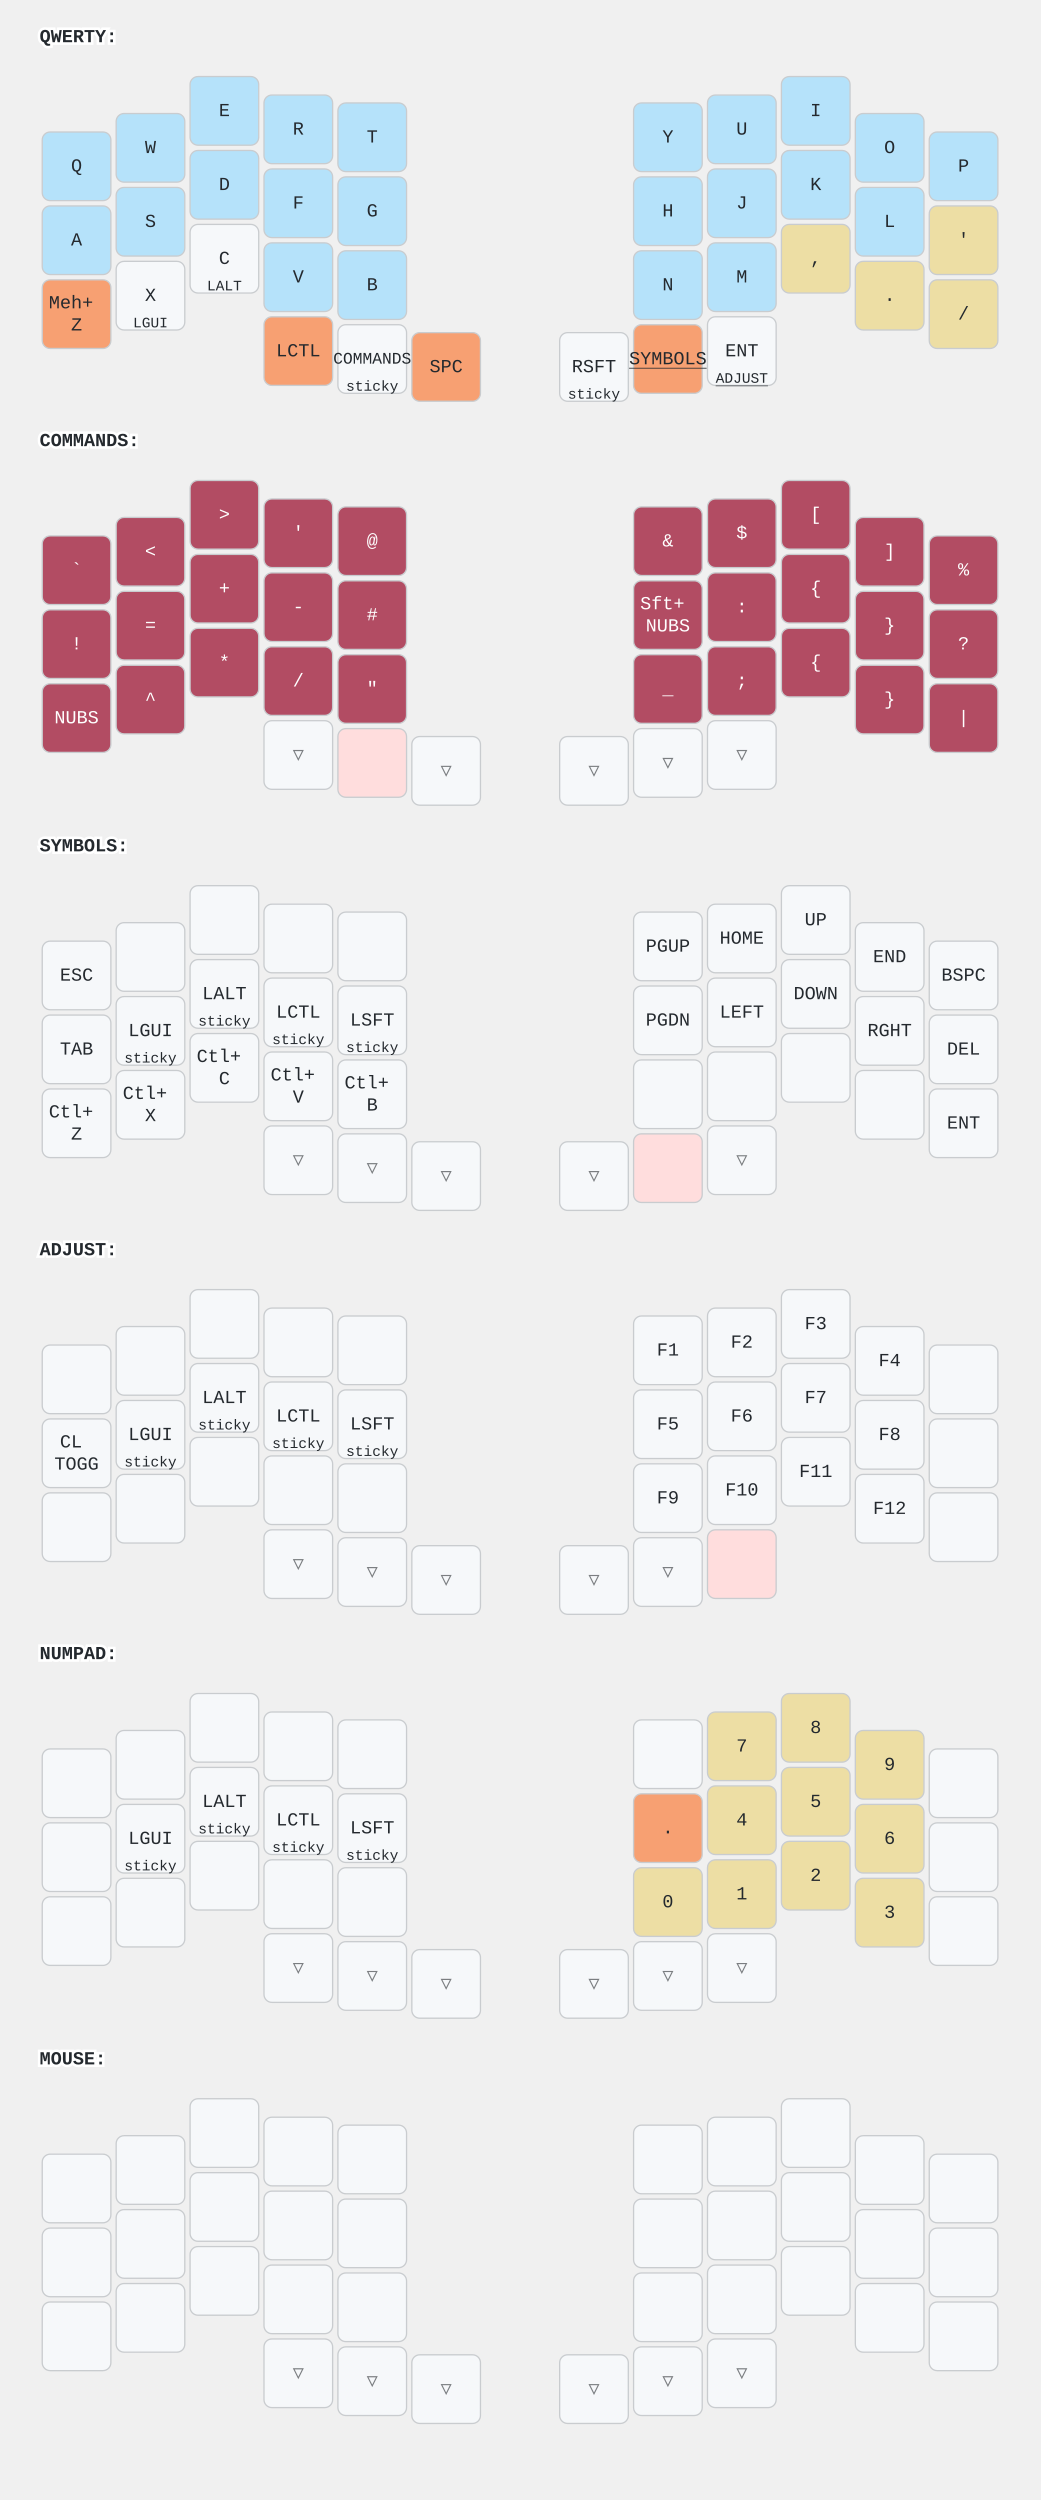
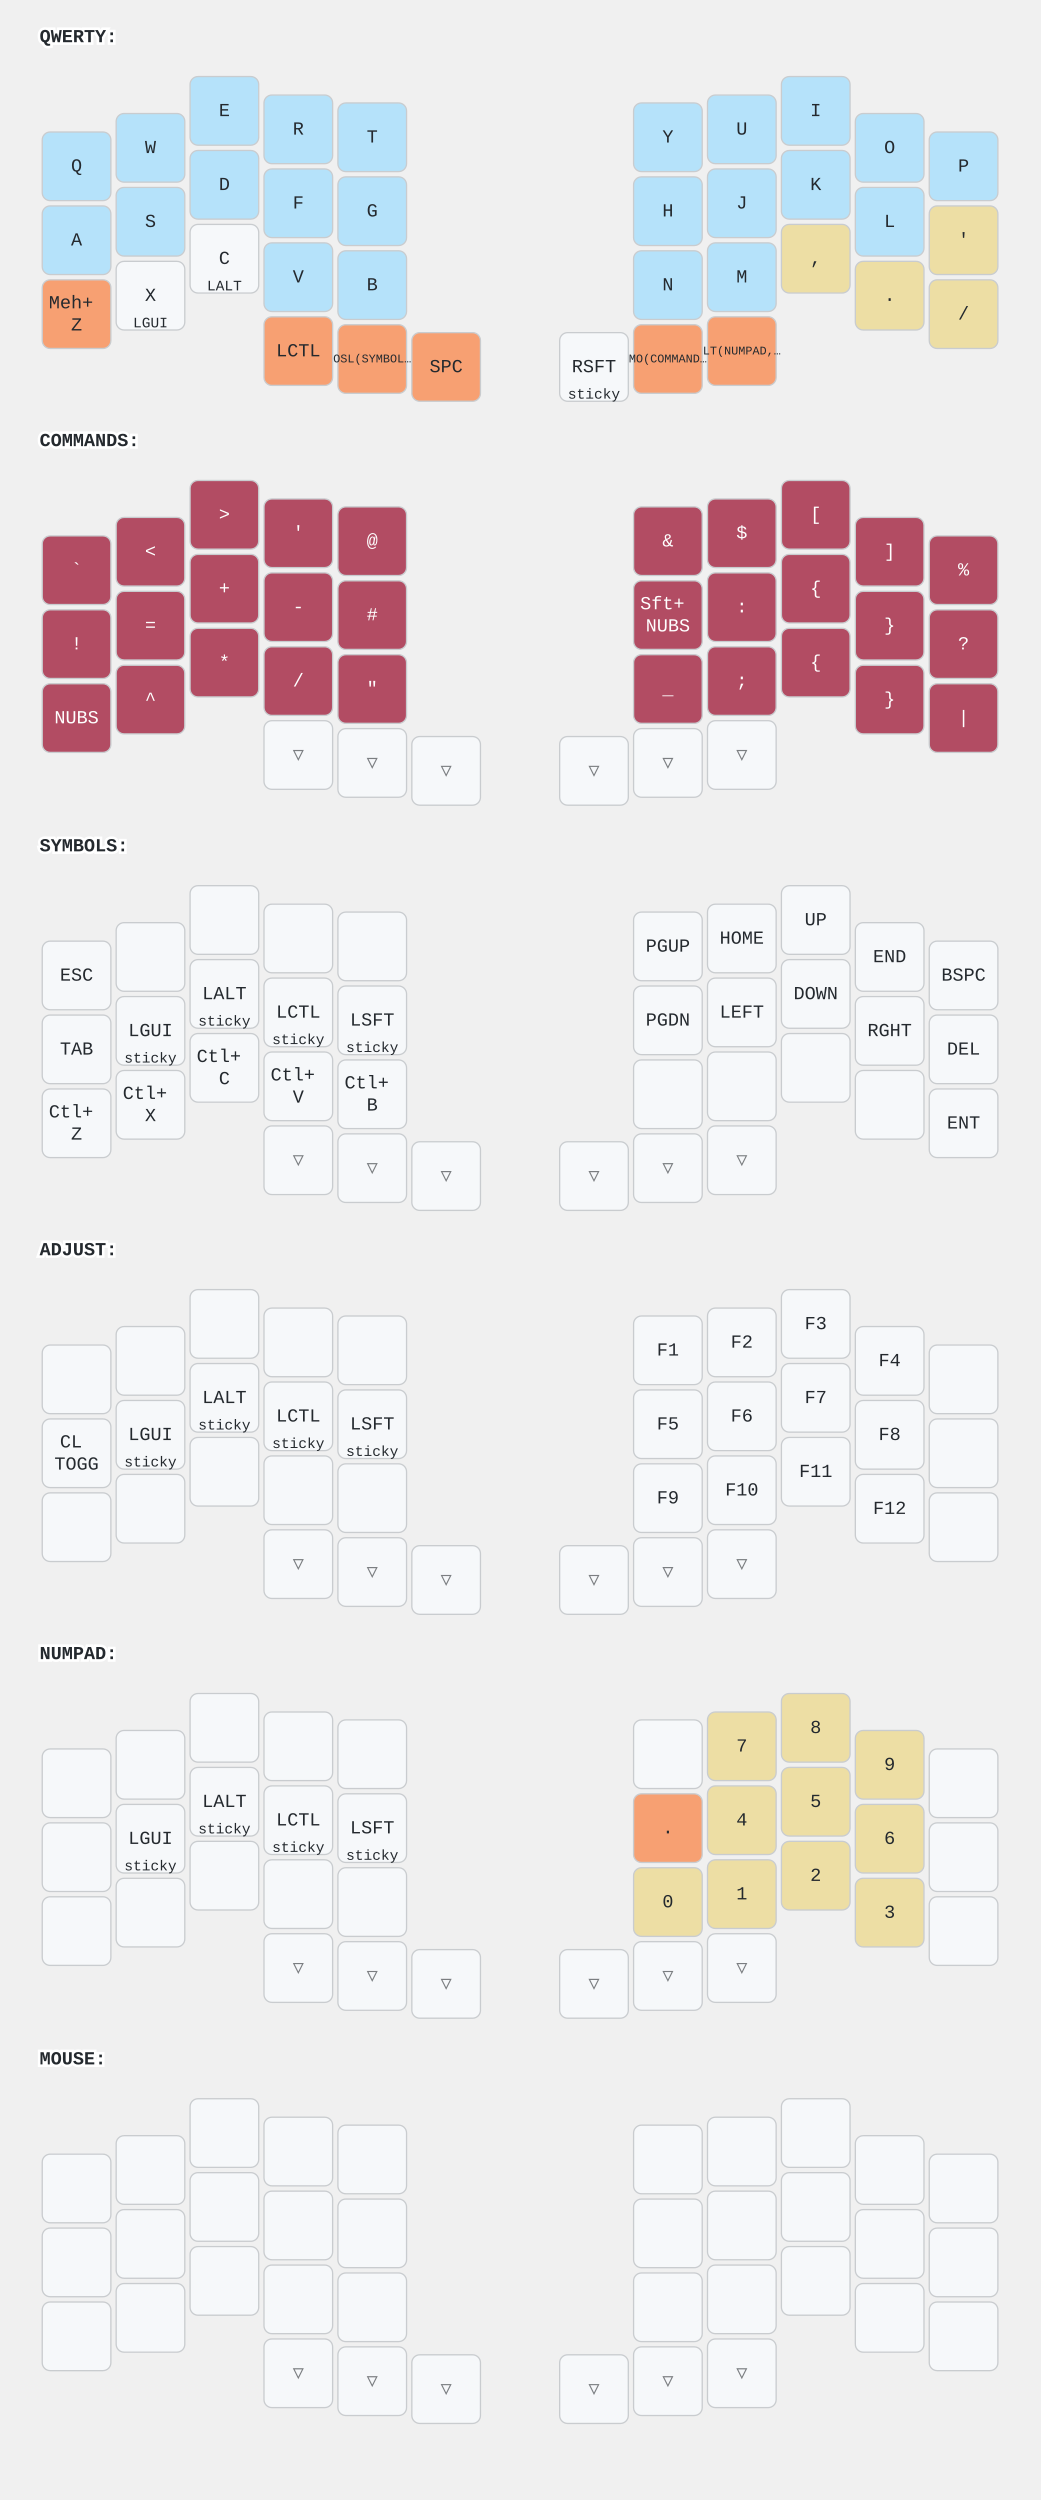
<svg xmlns="http://www.w3.org/2000/svg" width="788" height="1894" viewBox="0 0 788 1894" class="keymap">
  <style>/* inherit to force styles through use tags */
svg path {
    fill: inherit;
}

/* font and background color specifications */
svg.keymap {
    font-family: SFMono-Regular,Consolas,Liberation Mono,Menlo,monospace;
    font-size: 14px;
    font-kerning: normal;
    text-rendering: optimizeLegibility;
    fill: #24292e;
}

/* default key styling */
rect.key {
    fill: #f6f8fa;
}

rect.key, rect.combo {
    stroke: #c9cccf;
    stroke-width: 1;
}

/* default key side styling, only used is draw_key_sides is set */
rect.side {
    filter: brightness(90%);
}

/* color accent for combo boxes */
rect.combo, rect.combo-separate {
    fill: #cdf;
}

/* color accent for held keys */
rect.held, rect.combo.held {
    fill: #fdd;
}

/* color accent for ghost (optional) keys */
rect.ghost, rect.combo.ghost {
    stroke-dasharray: 4, 4;
    stroke-width: 2;
}

text {
    text-anchor: middle;
    dominant-baseline: middle;
}

/* styling for layer labels */
text.label {
    font-weight: bold;
    text-anchor: start;
    stroke: white;
    stroke-width: 4;
    paint-order: stroke;
}

/* styling for optional footer */
text.footer {
    text-anchor: end;
    dominant-baseline: auto;
    stroke: white;
    stroke-width: 4;
    paint-order: stroke;
}

/* styling for combo tap, and key hold/shifted label text */
text.combo, text.hold, text.shifted {
    font-size: 11px;
}

text.hold {
    text-anchor: middle;
    dominant-baseline: auto;
}

text.shifted {
    text-anchor: middle;
    dominant-baseline: hanging;
}

text.layer-activator {
    text-decoration: underline;
}

/* styling for hold/shifted label text in combo box */
text.combo.hold, text.combo.shifted {
    font-size: 8px;
}

/* lighter symbol for transparent keys */
text.trans {
    fill: #7b7e81;
}

/* styling for combo dendrons */
path.combo {
    stroke-width: 1;
    stroke: gray;
    fill: none;
}

/* Start Tabler Icons Cleanup */
/* cannot use height/width with glyphs */
.icon-tabler &gt; path {
    fill: inherit;
    stroke: inherit;
    stroke-width: 2;
}
/* hide tabler's default box */
.icon-tabler &gt; path[stroke="none"][fill="none"] {
    visibility: hidden;
}
/* End Tabler Icons Cleanup */

rect.color-group-1 {fill: #EDDEA4;}
rect.color-group-2 {fill: #B5E2FA;}
rect.color-group-3 {fill: #F7A072;}
rect.color-group-4 {fill: #B24C63;}
text.color-group-4 { stroke: none; fill: white; stroke-width: 1;}
rect.color-group-5 {fill: #FFCAE9;}
rect.color-group-6 {fill: #202C59;}
text.color-group-6 { stroke: none; fill: white; stroke-width: 1;}
</style>
  <g transform="translate(30, 0)" class="layer-QWERTY">
    <text x="0" y="28" class="label" id="QWERTY">QWERTY:</text>
    <g transform="translate(0, 56)">
      <g transform="translate(28, 70)" class="key color-group-2 keypos-0">
        <rect rx="6" ry="6" x="-26" y="-26" width="52" height="52" class="key color-group-2" />
        <text x="0" y="0" class="key color-group-2 tap">Q</text>
      </g>
      <g transform="translate(84, 56)" class="key color-group-2 keypos-1">
        <rect rx="6" ry="6" x="-26" y="-26" width="52" height="52" class="key color-group-2" />
        <text x="0" y="0" class="key color-group-2 tap">W</text>
      </g>
      <g transform="translate(140, 28)" class="key color-group-2 keypos-2">
        <rect rx="6" ry="6" x="-26" y="-26" width="52" height="52" class="key color-group-2" />
        <text x="0" y="0" class="key color-group-2 tap">E</text>
      </g>
      <g transform="translate(196, 42)" class="key color-group-2 keypos-3">
        <rect rx="6" ry="6" x="-26" y="-26" width="52" height="52" class="key color-group-2" />
        <text x="0" y="0" class="key color-group-2 tap">R</text>
      </g>
      <g transform="translate(252, 48)" class="key color-group-2 keypos-4">
        <rect rx="6" ry="6" x="-26" y="-26" width="52" height="52" class="key color-group-2" />
        <text x="0" y="0" class="key color-group-2 tap">T</text>
      </g>
      <g transform="translate(476, 48)" class="key color-group-2 keypos-5">
        <rect rx="6" ry="6" x="-26" y="-26" width="52" height="52" class="key color-group-2" />
        <text x="0" y="0" class="key color-group-2 tap">Y</text>
      </g>
      <g transform="translate(532, 42)" class="key color-group-2 keypos-6">
        <rect rx="6" ry="6" x="-26" y="-26" width="52" height="52" class="key color-group-2" />
        <text x="0" y="0" class="key color-group-2 tap">U</text>
      </g>
      <g transform="translate(588, 28)" class="key color-group-2 keypos-7">
        <rect rx="6" ry="6" x="-26" y="-26" width="52" height="52" class="key color-group-2" />
        <text x="0" y="0" class="key color-group-2 tap">I</text>
      </g>
      <g transform="translate(644, 56)" class="key color-group-2 keypos-8">
        <rect rx="6" ry="6" x="-26" y="-26" width="52" height="52" class="key color-group-2" />
        <text x="0" y="0" class="key color-group-2 tap">O</text>
      </g>
      <g transform="translate(700, 70)" class="key color-group-2 keypos-9">
        <rect rx="6" ry="6" x="-26" y="-26" width="52" height="52" class="key color-group-2" />
        <text x="0" y="0" class="key color-group-2 tap">P</text>
      </g>
      <g transform="translate(28, 126)" class="key color-group-2 keypos-10">
        <rect rx="6" ry="6" x="-26" y="-26" width="52" height="52" class="key color-group-2" />
        <text x="0" y="0" class="key color-group-2 tap">A</text>
      </g>
      <g transform="translate(84, 112)" class="key color-group-2 keypos-11">
        <rect rx="6" ry="6" x="-26" y="-26" width="52" height="52" class="key color-group-2" />
        <text x="0" y="0" class="key color-group-2 tap">S</text>
      </g>
      <g transform="translate(140, 84)" class="key color-group-2 keypos-12">
        <rect rx="6" ry="6" x="-26" y="-26" width="52" height="52" class="key color-group-2" />
        <text x="0" y="0" class="key color-group-2 tap">D</text>
      </g>
      <g transform="translate(196, 98)" class="key color-group-2 keypos-13">
        <rect rx="6" ry="6" x="-26" y="-26" width="52" height="52" class="key color-group-2" />
        <text x="0" y="0" class="key color-group-2 tap">F</text>
      </g>
      <g transform="translate(252, 104)" class="key color-group-2 keypos-14">
        <rect rx="6" ry="6" x="-26" y="-26" width="52" height="52" class="key color-group-2" />
        <text x="0" y="0" class="key color-group-2 tap">G</text>
      </g>
      <g transform="translate(476, 104)" class="key color-group-2 keypos-15">
        <rect rx="6" ry="6" x="-26" y="-26" width="52" height="52" class="key color-group-2" />
        <text x="0" y="0" class="key color-group-2 tap">H</text>
      </g>
      <g transform="translate(532, 98)" class="key color-group-2 keypos-16">
        <rect rx="6" ry="6" x="-26" y="-26" width="52" height="52" class="key color-group-2" />
        <text x="0" y="0" class="key color-group-2 tap">J</text>
      </g>
      <g transform="translate(588, 84)" class="key color-group-2 keypos-17">
        <rect rx="6" ry="6" x="-26" y="-26" width="52" height="52" class="key color-group-2" />
        <text x="0" y="0" class="key color-group-2 tap">K</text>
      </g>
      <g transform="translate(644, 112)" class="key color-group-2 keypos-18">
        <rect rx="6" ry="6" x="-26" y="-26" width="52" height="52" class="key color-group-2" />
        <text x="0" y="0" class="key color-group-2 tap">L</text>
      </g>
      <g transform="translate(700, 126)" class="key color-group-1 keypos-19">
        <rect rx="6" ry="6" x="-26" y="-26" width="52" height="52" class="key color-group-1" />
        <text x="0" y="0" class="key color-group-1 tap">'</text>
      </g>
      <g transform="translate(28, 182)" class="key color-group-3 keypos-20">
        <rect rx="6" ry="6" x="-26" y="-26" width="52" height="52" class="key color-group-3" />
        <text x="0" y="0" class="key color-group-3 tap">
          <tspan x="0" dy="-0.6em">Meh+</tspan>
          <tspan x="0" dy="1.2em">Z</tspan>
        </text>
      </g>
      <g transform="translate(84, 168)" class="key keypos-21">
        <rect rx="6" ry="6" x="-26" y="-26" width="52" height="52" class="key" />
        <text x="0" y="0" class="key tap">X</text>
        <text x="0" y="24" class="key hold">LGUI</text>
      </g>
      <g transform="translate(140, 140)" class="key keypos-22">
        <rect rx="6" ry="6" x="-26" y="-26" width="52" height="52" class="key" />
        <text x="0" y="0" class="key tap">C</text>
        <text x="0" y="24" class="key hold">LALT</text>
      </g>
      <g transform="translate(196, 154)" class="key color-group-2 keypos-23">
        <rect rx="6" ry="6" x="-26" y="-26" width="52" height="52" class="key color-group-2" />
        <text x="0" y="0" class="key color-group-2 tap">V</text>
      </g>
      <g transform="translate(252, 160)" class="key color-group-2 keypos-24">
        <rect rx="6" ry="6" x="-26" y="-26" width="52" height="52" class="key color-group-2" />
        <text x="0" y="0" class="key color-group-2 tap">B</text>
      </g>
      <g transform="translate(476, 160)" class="key color-group-2 keypos-25">
        <rect rx="6" ry="6" x="-26" y="-26" width="52" height="52" class="key color-group-2" />
        <text x="0" y="0" class="key color-group-2 tap">N</text>
      </g>
      <g transform="translate(532, 154)" class="key color-group-2 keypos-26">
        <rect rx="6" ry="6" x="-26" y="-26" width="52" height="52" class="key color-group-2" />
        <text x="0" y="0" class="key color-group-2 tap">M</text>
      </g>
      <g transform="translate(588, 140)" class="key color-group-1 keypos-27">
        <rect rx="6" ry="6" x="-26" y="-26" width="52" height="52" class="key color-group-1" />
        <text x="0" y="0" class="key color-group-1 tap">,</text>
      </g>
      <g transform="translate(644, 168)" class="key color-group-1 keypos-28">
        <rect rx="6" ry="6" x="-26" y="-26" width="52" height="52" class="key color-group-1" />
        <text x="0" y="0" class="key color-group-1 tap">.</text>
      </g>
      <g transform="translate(700, 182)" class="key color-group-1 keypos-29">
        <rect rx="6" ry="6" x="-26" y="-26" width="52" height="52" class="key color-group-1" />
        <text x="0" y="0" class="key color-group-1 tap">/</text>
      </g>
      <g transform="translate(196, 210)" class="key color-group-3 keypos-30">
        <rect rx="6" ry="6" x="-26" y="-26" width="52" height="52" class="key color-group-3" />
        <text x="0" y="0" class="key color-group-3 tap">LCTL</text>
      </g>
-       <g transform="translate(252, 216)" class="key keypos-31">
-         <rect rx="6" ry="6" x="-26" y="-26" width="52" height="52" class="key" />
-         <a href="#COMMANDS">
-           <text x="0" y="0" class="key tap layer-activator">
-             <tspan style="font-size: 88%">COMMANDS</tspan>
-           </text>
-         </a>
-         <text x="0" y="24" class="key hold">sticky</text>
+       <g transform="translate(252, 216)" class="key color-group-3 keypos-31">
+         <rect rx="6" ry="6" x="-26" y="-26" width="52" height="52" class="key color-group-3" />
+         <text x="0" y="0" class="key color-group-3 tap">
+           <tspan style="font-size: 64%">OSL(SYMBOL…</tspan>
+         </text>
      </g>
      <g transform="translate(308, 222)" class="key color-group-3 keypos-32">
        <rect rx="6" ry="6" x="-26" y="-26" width="52" height="52" class="key color-group-3" />
        <text x="0" y="0" class="key color-group-3 tap">SPC</text>
      </g>
      <g transform="translate(420, 222)" class="key keypos-33">
        <rect rx="6" ry="6" x="-26" y="-26" width="52" height="52" class="key" />
        <text x="0" y="0" class="key tap">RSFT</text>
        <text x="0" y="24" class="key hold">sticky</text>
      </g>
      <g transform="translate(476, 216)" class="key color-group-3 keypos-34">
        <rect rx="6" ry="6" x="-26" y="-26" width="52" height="52" class="key color-group-3" />
-         <a href="#SYMBOLS">
-           <text x="0" y="0" class="key color-group-3 tap layer-activator">SYMBOLS</text>
-         </a>
-       </g>
-       <g transform="translate(532, 210)" class="key keypos-35">
-         <rect rx="6" ry="6" x="-26" y="-26" width="52" height="52" class="key" />
-         <text x="0" y="0" class="key tap">ENT</text>
-         <a href="#ADJUST">
-           <text x="0" y="24" class="key hold layer-activator">ADJUST</text>
-         </a>
+         <text x="0" y="0" class="key color-group-3 tap">
+           <tspan style="font-size: 64%">MO(COMMAND…</tspan>
+         </text>
+       </g>
+       <g transform="translate(532, 210)" class="key color-group-3 keypos-35">
+         <rect rx="6" ry="6" x="-26" y="-26" width="52" height="52" class="key color-group-3" />
+         <text x="0" y="0" class="key color-group-3 tap">
+           <tspan style="font-size: 64%">LT(NUMPAD,…</tspan>
+         </text>
      </g>
    </g>
  </g>
  <g transform="translate(30, 306)" class="layer-COMMANDS">
    <text x="0" y="28" class="label" id="COMMANDS">COMMANDS:</text>
    <g transform="translate(0, 56)">
      <g transform="translate(28, 70)" class="key color-group-4 keypos-0">
        <rect rx="6" ry="6" x="-26" y="-26" width="52" height="52" class="key color-group-4" />
        <text x="0" y="0" class="key color-group-4 tap">`</text>
      </g>
      <g transform="translate(84, 56)" class="key color-group-4 keypos-1">
        <rect rx="6" ry="6" x="-26" y="-26" width="52" height="52" class="key color-group-4" />
        <text x="0" y="0" class="key color-group-4 tap">&lt;</text>
      </g>
      <g transform="translate(140, 28)" class="key color-group-4 keypos-2">
        <rect rx="6" ry="6" x="-26" y="-26" width="52" height="52" class="key color-group-4" />
        <text x="0" y="0" class="key color-group-4 tap">&gt;</text>
      </g>
      <g transform="translate(196, 42)" class="key color-group-4 keypos-3">
        <rect rx="6" ry="6" x="-26" y="-26" width="52" height="52" class="key color-group-4" />
        <text x="0" y="0" class="key color-group-4 tap">'</text>
      </g>
      <g transform="translate(252, 48)" class="key color-group-4 keypos-4">
        <rect rx="6" ry="6" x="-26" y="-26" width="52" height="52" class="key color-group-4" />
        <text x="0" y="0" class="key color-group-4 tap">@</text>
      </g>
      <g transform="translate(476, 48)" class="key color-group-4 keypos-5">
        <rect rx="6" ry="6" x="-26" y="-26" width="52" height="52" class="key color-group-4" />
        <text x="0" y="0" class="key color-group-4 tap">&amp;</text>
      </g>
      <g transform="translate(532, 42)" class="key color-group-4 keypos-6">
        <rect rx="6" ry="6" x="-26" y="-26" width="52" height="52" class="key color-group-4" />
        <text x="0" y="0" class="key color-group-4 tap">$</text>
      </g>
      <g transform="translate(588, 28)" class="key color-group-4 keypos-7">
        <rect rx="6" ry="6" x="-26" y="-26" width="52" height="52" class="key color-group-4" />
        <text x="0" y="0" class="key color-group-4 tap">[</text>
      </g>
      <g transform="translate(644, 56)" class="key color-group-4 keypos-8">
        <rect rx="6" ry="6" x="-26" y="-26" width="52" height="52" class="key color-group-4" />
        <text x="0" y="0" class="key color-group-4 tap">]</text>
      </g>
      <g transform="translate(700, 70)" class="key color-group-4 keypos-9">
        <rect rx="6" ry="6" x="-26" y="-26" width="52" height="52" class="key color-group-4" />
        <text x="0" y="0" class="key color-group-4 tap">%</text>
      </g>
      <g transform="translate(28, 126)" class="key color-group-4 keypos-10">
        <rect rx="6" ry="6" x="-26" y="-26" width="52" height="52" class="key color-group-4" />
        <text x="0" y="0" class="key color-group-4 tap">!</text>
      </g>
      <g transform="translate(84, 112)" class="key color-group-4 keypos-11">
        <rect rx="6" ry="6" x="-26" y="-26" width="52" height="52" class="key color-group-4" />
        <text x="0" y="0" class="key color-group-4 tap">=</text>
      </g>
      <g transform="translate(140, 84)" class="key color-group-4 keypos-12">
        <rect rx="6" ry="6" x="-26" y="-26" width="52" height="52" class="key color-group-4" />
        <text x="0" y="0" class="key color-group-4 tap">+</text>
      </g>
      <g transform="translate(196, 98)" class="key color-group-4 keypos-13">
        <rect rx="6" ry="6" x="-26" y="-26" width="52" height="52" class="key color-group-4" />
        <text x="0" y="0" class="key color-group-4 tap">-</text>
      </g>
      <g transform="translate(252, 104)" class="key color-group-4 keypos-14">
        <rect rx="6" ry="6" x="-26" y="-26" width="52" height="52" class="key color-group-4" />
        <text x="0" y="0" class="key color-group-4 tap">#</text>
      </g>
      <g transform="translate(476, 104)" class="key color-group-4 keypos-15">
        <rect rx="6" ry="6" x="-26" y="-26" width="52" height="52" class="key color-group-4" />
        <text x="0" y="0" class="key color-group-4 tap">
          <tspan x="0" dy="-0.6em">Sft+</tspan>
          <tspan x="0" dy="1.2em">NUBS</tspan>
        </text>
      </g>
      <g transform="translate(532, 98)" class="key color-group-4 keypos-16">
        <rect rx="6" ry="6" x="-26" y="-26" width="52" height="52" class="key color-group-4" />
        <text x="0" y="0" class="key color-group-4 tap">:</text>
      </g>
      <g transform="translate(588, 84)" class="key color-group-4 keypos-17">
        <rect rx="6" ry="6" x="-26" y="-26" width="52" height="52" class="key color-group-4" />
        <text x="0" y="0" class="key color-group-4 tap">{</text>
      </g>
      <g transform="translate(644, 112)" class="key color-group-4 keypos-18">
        <rect rx="6" ry="6" x="-26" y="-26" width="52" height="52" class="key color-group-4" />
        <text x="0" y="0" class="key color-group-4 tap">}</text>
      </g>
      <g transform="translate(700, 126)" class="key color-group-4 keypos-19">
        <rect rx="6" ry="6" x="-26" y="-26" width="52" height="52" class="key color-group-4" />
        <text x="0" y="0" class="key color-group-4 tap">?</text>
      </g>
      <g transform="translate(28, 182)" class="key color-group-4 keypos-20">
        <rect rx="6" ry="6" x="-26" y="-26" width="52" height="52" class="key color-group-4" />
        <text x="0" y="0" class="key color-group-4 tap">NUBS</text>
      </g>
      <g transform="translate(84, 168)" class="key color-group-4 keypos-21">
        <rect rx="6" ry="6" x="-26" y="-26" width="52" height="52" class="key color-group-4" />
        <text x="0" y="0" class="key color-group-4 tap">^</text>
      </g>
      <g transform="translate(140, 140)" class="key color-group-4 keypos-22">
        <rect rx="6" ry="6" x="-26" y="-26" width="52" height="52" class="key color-group-4" />
        <text x="0" y="0" class="key color-group-4 tap">*</text>
      </g>
      <g transform="translate(196, 154)" class="key color-group-4 keypos-23">
        <rect rx="6" ry="6" x="-26" y="-26" width="52" height="52" class="key color-group-4" />
        <text x="0" y="0" class="key color-group-4 tap">/</text>
      </g>
      <g transform="translate(252, 160)" class="key color-group-4 keypos-24">
        <rect rx="6" ry="6" x="-26" y="-26" width="52" height="52" class="key color-group-4" />
        <text x="0" y="0" class="key color-group-4 tap">"</text>
      </g>
      <g transform="translate(476, 160)" class="key color-group-4 keypos-25">
        <rect rx="6" ry="6" x="-26" y="-26" width="52" height="52" class="key color-group-4" />
        <text x="0" y="0" class="key color-group-4 tap">_</text>
      </g>
      <g transform="translate(532, 154)" class="key color-group-4 keypos-26">
        <rect rx="6" ry="6" x="-26" y="-26" width="52" height="52" class="key color-group-4" />
        <text x="0" y="0" class="key color-group-4 tap">;</text>
      </g>
      <g transform="translate(588, 140)" class="key color-group-4 keypos-27">
        <rect rx="6" ry="6" x="-26" y="-26" width="52" height="52" class="key color-group-4" />
        <text x="0" y="0" class="key color-group-4 tap">{</text>
      </g>
      <g transform="translate(644, 168)" class="key color-group-4 keypos-28">
        <rect rx="6" ry="6" x="-26" y="-26" width="52" height="52" class="key color-group-4" />
        <text x="0" y="0" class="key color-group-4 tap">}</text>
      </g>
      <g transform="translate(700, 182)" class="key color-group-4 keypos-29">
        <rect rx="6" ry="6" x="-26" y="-26" width="52" height="52" class="key color-group-4" />
        <text x="0" y="0" class="key color-group-4 tap">|</text>
      </g>
      <g transform="translate(196, 210)" class="key trans keypos-30">
        <rect rx="6" ry="6" x="-26" y="-26" width="52" height="52" class="key trans" />
        <text x="0" y="0" class="key trans tap">▽</text>
      </g>
-       <g transform="translate(252, 216)" class="key held keypos-31">
-         <rect rx="6" ry="6" x="-26" y="-26" width="52" height="52" class="key held" />
+       <g transform="translate(252, 216)" class="key trans keypos-31">
+         <rect rx="6" ry="6" x="-26" y="-26" width="52" height="52" class="key trans" />
+         <text x="0" y="0" class="key trans tap">▽</text>
      </g>
      <g transform="translate(308, 222)" class="key trans keypos-32">
        <rect rx="6" ry="6" x="-26" y="-26" width="52" height="52" class="key trans" />
        <text x="0" y="0" class="key trans tap">▽</text>
      </g>
      <g transform="translate(420, 222)" class="key trans keypos-33">
        <rect rx="6" ry="6" x="-26" y="-26" width="52" height="52" class="key trans" />
        <text x="0" y="0" class="key trans tap">▽</text>
      </g>
      <g transform="translate(476, 216)" class="key trans keypos-34">
        <rect rx="6" ry="6" x="-26" y="-26" width="52" height="52" class="key trans" />
        <text x="0" y="0" class="key trans tap">▽</text>
      </g>
      <g transform="translate(532, 210)" class="key trans keypos-35">
        <rect rx="6" ry="6" x="-26" y="-26" width="52" height="52" class="key trans" />
        <text x="0" y="0" class="key trans tap">▽</text>
      </g>
    </g>
  </g>
  <g transform="translate(30, 613)" class="layer-SYMBOLS">
    <text x="0" y="28" class="label" id="SYMBOLS">SYMBOLS:</text>
    <g transform="translate(0, 56)">
      <g transform="translate(28, 70)" class="key keypos-0">
        <rect rx="6" ry="6" x="-26" y="-26" width="52" height="52" class="key" />
        <text x="0" y="0" class="key tap">ESC</text>
      </g>
      <g transform="translate(84, 56)" class="key keypos-1">
        <rect rx="6" ry="6" x="-26" y="-26" width="52" height="52" class="key" />
      </g>
      <g transform="translate(140, 28)" class="key keypos-2">
        <rect rx="6" ry="6" x="-26" y="-26" width="52" height="52" class="key" />
      </g>
      <g transform="translate(196, 42)" class="key keypos-3">
        <rect rx="6" ry="6" x="-26" y="-26" width="52" height="52" class="key" />
      </g>
      <g transform="translate(252, 48)" class="key keypos-4">
        <rect rx="6" ry="6" x="-26" y="-26" width="52" height="52" class="key" />
      </g>
      <g transform="translate(476, 48)" class="key keypos-5">
        <rect rx="6" ry="6" x="-26" y="-26" width="52" height="52" class="key" />
        <text x="0" y="0" class="key tap">PGUP</text>
      </g>
      <g transform="translate(532, 42)" class="key keypos-6">
        <rect rx="6" ry="6" x="-26" y="-26" width="52" height="52" class="key" />
        <text x="0" y="0" class="key tap">HOME</text>
      </g>
      <g transform="translate(588, 28)" class="key keypos-7">
        <rect rx="6" ry="6" x="-26" y="-26" width="52" height="52" class="key" />
        <text x="0" y="0" class="key tap">UP</text>
      </g>
      <g transform="translate(644, 56)" class="key keypos-8">
        <rect rx="6" ry="6" x="-26" y="-26" width="52" height="52" class="key" />
        <text x="0" y="0" class="key tap">END</text>
      </g>
      <g transform="translate(700, 70)" class="key keypos-9">
        <rect rx="6" ry="6" x="-26" y="-26" width="52" height="52" class="key" />
        <text x="0" y="0" class="key tap">BSPC</text>
      </g>
      <g transform="translate(28, 126)" class="key keypos-10">
        <rect rx="6" ry="6" x="-26" y="-26" width="52" height="52" class="key" />
        <text x="0" y="0" class="key tap">TAB</text>
      </g>
      <g transform="translate(84, 112)" class="key keypos-11">
        <rect rx="6" ry="6" x="-26" y="-26" width="52" height="52" class="key" />
        <text x="0" y="0" class="key tap">LGUI</text>
        <text x="0" y="24" class="key hold">sticky</text>
      </g>
      <g transform="translate(140, 84)" class="key keypos-12">
        <rect rx="6" ry="6" x="-26" y="-26" width="52" height="52" class="key" />
        <text x="0" y="0" class="key tap">LALT</text>
        <text x="0" y="24" class="key hold">sticky</text>
      </g>
      <g transform="translate(196, 98)" class="key keypos-13">
        <rect rx="6" ry="6" x="-26" y="-26" width="52" height="52" class="key" />
        <text x="0" y="0" class="key tap">LCTL</text>
        <text x="0" y="24" class="key hold">sticky</text>
      </g>
      <g transform="translate(252, 104)" class="key keypos-14">
        <rect rx="6" ry="6" x="-26" y="-26" width="52" height="52" class="key" />
        <text x="0" y="0" class="key tap">LSFT</text>
        <text x="0" y="24" class="key hold">sticky</text>
      </g>
      <g transform="translate(476, 104)" class="key keypos-15">
        <rect rx="6" ry="6" x="-26" y="-26" width="52" height="52" class="key" />
        <text x="0" y="0" class="key tap">PGDN</text>
      </g>
      <g transform="translate(532, 98)" class="key keypos-16">
        <rect rx="6" ry="6" x="-26" y="-26" width="52" height="52" class="key" />
        <text x="0" y="0" class="key tap">LEFT</text>
      </g>
      <g transform="translate(588, 84)" class="key keypos-17">
        <rect rx="6" ry="6" x="-26" y="-26" width="52" height="52" class="key" />
        <text x="0" y="0" class="key tap">DOWN</text>
      </g>
      <g transform="translate(644, 112)" class="key keypos-18">
        <rect rx="6" ry="6" x="-26" y="-26" width="52" height="52" class="key" />
        <text x="0" y="0" class="key tap">RGHT</text>
      </g>
      <g transform="translate(700, 126)" class="key keypos-19">
        <rect rx="6" ry="6" x="-26" y="-26" width="52" height="52" class="key" />
        <text x="0" y="0" class="key tap">DEL</text>
      </g>
      <g transform="translate(28, 182)" class="key keypos-20">
        <rect rx="6" ry="6" x="-26" y="-26" width="52" height="52" class="key" />
        <text x="0" y="0" class="key tap">
          <tspan x="0" dy="-0.6em">Ctl+</tspan>
          <tspan x="0" dy="1.2em">Z</tspan>
        </text>
      </g>
      <g transform="translate(84, 168)" class="key keypos-21">
        <rect rx="6" ry="6" x="-26" y="-26" width="52" height="52" class="key" />
        <text x="0" y="0" class="key tap">
          <tspan x="0" dy="-0.6em">Ctl+</tspan>
          <tspan x="0" dy="1.2em">X</tspan>
        </text>
      </g>
      <g transform="translate(140, 140)" class="key keypos-22">
        <rect rx="6" ry="6" x="-26" y="-26" width="52" height="52" class="key" />
        <text x="0" y="0" class="key tap">
          <tspan x="0" dy="-0.6em">Ctl+</tspan>
          <tspan x="0" dy="1.2em">C</tspan>
        </text>
      </g>
      <g transform="translate(196, 154)" class="key keypos-23">
        <rect rx="6" ry="6" x="-26" y="-26" width="52" height="52" class="key" />
        <text x="0" y="0" class="key tap">
          <tspan x="0" dy="-0.6em">Ctl+</tspan>
          <tspan x="0" dy="1.2em">V</tspan>
        </text>
      </g>
      <g transform="translate(252, 160)" class="key keypos-24">
        <rect rx="6" ry="6" x="-26" y="-26" width="52" height="52" class="key" />
        <text x="0" y="0" class="key tap">
          <tspan x="0" dy="-0.6em">Ctl+</tspan>
          <tspan x="0" dy="1.2em">B</tspan>
        </text>
      </g>
      <g transform="translate(476, 160)" class="key keypos-25">
        <rect rx="6" ry="6" x="-26" y="-26" width="52" height="52" class="key" />
      </g>
      <g transform="translate(532, 154)" class="key keypos-26">
        <rect rx="6" ry="6" x="-26" y="-26" width="52" height="52" class="key" />
      </g>
      <g transform="translate(588, 140)" class="key keypos-27">
        <rect rx="6" ry="6" x="-26" y="-26" width="52" height="52" class="key" />
      </g>
      <g transform="translate(644, 168)" class="key keypos-28">
        <rect rx="6" ry="6" x="-26" y="-26" width="52" height="52" class="key" />
      </g>
      <g transform="translate(700, 182)" class="key keypos-29">
        <rect rx="6" ry="6" x="-26" y="-26" width="52" height="52" class="key" />
        <text x="0" y="0" class="key tap">ENT</text>
      </g>
      <g transform="translate(196, 210)" class="key trans keypos-30">
        <rect rx="6" ry="6" x="-26" y="-26" width="52" height="52" class="key trans" />
        <text x="0" y="0" class="key trans tap">▽</text>
      </g>
      <g transform="translate(252, 216)" class="key trans keypos-31">
        <rect rx="6" ry="6" x="-26" y="-26" width="52" height="52" class="key trans" />
        <text x="0" y="0" class="key trans tap">▽</text>
      </g>
      <g transform="translate(308, 222)" class="key trans keypos-32">
        <rect rx="6" ry="6" x="-26" y="-26" width="52" height="52" class="key trans" />
        <text x="0" y="0" class="key trans tap">▽</text>
      </g>
      <g transform="translate(420, 222)" class="key trans keypos-33">
        <rect rx="6" ry="6" x="-26" y="-26" width="52" height="52" class="key trans" />
        <text x="0" y="0" class="key trans tap">▽</text>
      </g>
-       <g transform="translate(476, 216)" class="key held keypos-34">
-         <rect rx="6" ry="6" x="-26" y="-26" width="52" height="52" class="key held" />
+       <g transform="translate(476, 216)" class="key trans keypos-34">
+         <rect rx="6" ry="6" x="-26" y="-26" width="52" height="52" class="key trans" />
+         <text x="0" y="0" class="key trans tap">▽</text>
      </g>
      <g transform="translate(532, 210)" class="key trans keypos-35">
        <rect rx="6" ry="6" x="-26" y="-26" width="52" height="52" class="key trans" />
        <text x="0" y="0" class="key trans tap">▽</text>
      </g>
    </g>
  </g>
  <g transform="translate(30, 919)" class="layer-ADJUST">
    <text x="0" y="28" class="label" id="ADJUST">ADJUST:</text>
    <g transform="translate(0, 56)">
      <g transform="translate(28, 70)" class="key keypos-0">
        <rect rx="6" ry="6" x="-26" y="-26" width="52" height="52" class="key" />
      </g>
      <g transform="translate(84, 56)" class="key keypos-1">
        <rect rx="6" ry="6" x="-26" y="-26" width="52" height="52" class="key" />
      </g>
      <g transform="translate(140, 28)" class="key keypos-2">
        <rect rx="6" ry="6" x="-26" y="-26" width="52" height="52" class="key" />
      </g>
      <g transform="translate(196, 42)" class="key keypos-3">
        <rect rx="6" ry="6" x="-26" y="-26" width="52" height="52" class="key" />
      </g>
      <g transform="translate(252, 48)" class="key keypos-4">
        <rect rx="6" ry="6" x="-26" y="-26" width="52" height="52" class="key" />
      </g>
      <g transform="translate(476, 48)" class="key keypos-5">
        <rect rx="6" ry="6" x="-26" y="-26" width="52" height="52" class="key" />
        <text x="0" y="0" class="key tap">F1</text>
      </g>
      <g transform="translate(532, 42)" class="key keypos-6">
        <rect rx="6" ry="6" x="-26" y="-26" width="52" height="52" class="key" />
        <text x="0" y="0" class="key tap">F2</text>
      </g>
      <g transform="translate(588, 28)" class="key keypos-7">
        <rect rx="6" ry="6" x="-26" y="-26" width="52" height="52" class="key" />
        <text x="0" y="0" class="key tap">F3</text>
      </g>
      <g transform="translate(644, 56)" class="key keypos-8">
        <rect rx="6" ry="6" x="-26" y="-26" width="52" height="52" class="key" />
        <text x="0" y="0" class="key tap">F4</text>
      </g>
      <g transform="translate(700, 70)" class="key keypos-9">
        <rect rx="6" ry="6" x="-26" y="-26" width="52" height="52" class="key" />
      </g>
      <g transform="translate(28, 126)" class="key keypos-10">
        <rect rx="6" ry="6" x="-26" y="-26" width="52" height="52" class="key" />
        <text x="0" y="0" class="key tap">
          <tspan x="0" dy="-0.6em">CL</tspan>
          <tspan x="0" dy="1.2em">TOGG</tspan>
        </text>
      </g>
      <g transform="translate(84, 112)" class="key keypos-11">
        <rect rx="6" ry="6" x="-26" y="-26" width="52" height="52" class="key" />
        <text x="0" y="0" class="key tap">LGUI</text>
        <text x="0" y="24" class="key hold">sticky</text>
      </g>
      <g transform="translate(140, 84)" class="key keypos-12">
        <rect rx="6" ry="6" x="-26" y="-26" width="52" height="52" class="key" />
        <text x="0" y="0" class="key tap">LALT</text>
        <text x="0" y="24" class="key hold">sticky</text>
      </g>
      <g transform="translate(196, 98)" class="key keypos-13">
        <rect rx="6" ry="6" x="-26" y="-26" width="52" height="52" class="key" />
        <text x="0" y="0" class="key tap">LCTL</text>
        <text x="0" y="24" class="key hold">sticky</text>
      </g>
      <g transform="translate(252, 104)" class="key keypos-14">
        <rect rx="6" ry="6" x="-26" y="-26" width="52" height="52" class="key" />
        <text x="0" y="0" class="key tap">LSFT</text>
        <text x="0" y="24" class="key hold">sticky</text>
      </g>
      <g transform="translate(476, 104)" class="key keypos-15">
        <rect rx="6" ry="6" x="-26" y="-26" width="52" height="52" class="key" />
        <text x="0" y="0" class="key tap">F5</text>
      </g>
      <g transform="translate(532, 98)" class="key keypos-16">
        <rect rx="6" ry="6" x="-26" y="-26" width="52" height="52" class="key" />
        <text x="0" y="0" class="key tap">F6</text>
      </g>
      <g transform="translate(588, 84)" class="key keypos-17">
        <rect rx="6" ry="6" x="-26" y="-26" width="52" height="52" class="key" />
        <text x="0" y="0" class="key tap">F7</text>
      </g>
      <g transform="translate(644, 112)" class="key keypos-18">
        <rect rx="6" ry="6" x="-26" y="-26" width="52" height="52" class="key" />
        <text x="0" y="0" class="key tap">F8</text>
      </g>
      <g transform="translate(700, 126)" class="key keypos-19">
        <rect rx="6" ry="6" x="-26" y="-26" width="52" height="52" class="key" />
      </g>
      <g transform="translate(28, 182)" class="key keypos-20">
        <rect rx="6" ry="6" x="-26" y="-26" width="52" height="52" class="key" />
      </g>
      <g transform="translate(84, 168)" class="key keypos-21">
        <rect rx="6" ry="6" x="-26" y="-26" width="52" height="52" class="key" />
      </g>
      <g transform="translate(140, 140)" class="key keypos-22">
        <rect rx="6" ry="6" x="-26" y="-26" width="52" height="52" class="key" />
      </g>
      <g transform="translate(196, 154)" class="key keypos-23">
        <rect rx="6" ry="6" x="-26" y="-26" width="52" height="52" class="key" />
      </g>
      <g transform="translate(252, 160)" class="key keypos-24">
        <rect rx="6" ry="6" x="-26" y="-26" width="52" height="52" class="key" />
      </g>
      <g transform="translate(476, 160)" class="key keypos-25">
        <rect rx="6" ry="6" x="-26" y="-26" width="52" height="52" class="key" />
        <text x="0" y="0" class="key tap">F9</text>
      </g>
      <g transform="translate(532, 154)" class="key keypos-26">
        <rect rx="6" ry="6" x="-26" y="-26" width="52" height="52" class="key" />
        <text x="0" y="0" class="key tap">F10</text>
      </g>
      <g transform="translate(588, 140)" class="key keypos-27">
        <rect rx="6" ry="6" x="-26" y="-26" width="52" height="52" class="key" />
        <text x="0" y="0" class="key tap">F11</text>
      </g>
      <g transform="translate(644, 168)" class="key keypos-28">
        <rect rx="6" ry="6" x="-26" y="-26" width="52" height="52" class="key" />
        <text x="0" y="0" class="key tap">F12</text>
      </g>
      <g transform="translate(700, 182)" class="key keypos-29">
        <rect rx="6" ry="6" x="-26" y="-26" width="52" height="52" class="key" />
      </g>
      <g transform="translate(196, 210)" class="key trans keypos-30">
        <rect rx="6" ry="6" x="-26" y="-26" width="52" height="52" class="key trans" />
        <text x="0" y="0" class="key trans tap">▽</text>
      </g>
      <g transform="translate(252, 216)" class="key trans keypos-31">
        <rect rx="6" ry="6" x="-26" y="-26" width="52" height="52" class="key trans" />
        <text x="0" y="0" class="key trans tap">▽</text>
      </g>
      <g transform="translate(308, 222)" class="key trans keypos-32">
        <rect rx="6" ry="6" x="-26" y="-26" width="52" height="52" class="key trans" />
        <text x="0" y="0" class="key trans tap">▽</text>
      </g>
      <g transform="translate(420, 222)" class="key trans keypos-33">
        <rect rx="6" ry="6" x="-26" y="-26" width="52" height="52" class="key trans" />
        <text x="0" y="0" class="key trans tap">▽</text>
      </g>
      <g transform="translate(476, 216)" class="key trans keypos-34">
        <rect rx="6" ry="6" x="-26" y="-26" width="52" height="52" class="key trans" />
        <text x="0" y="0" class="key trans tap">▽</text>
      </g>
-       <g transform="translate(532, 210)" class="key held keypos-35">
-         <rect rx="6" ry="6" x="-26" y="-26" width="52" height="52" class="key held" />
+       <g transform="translate(532, 210)" class="key trans keypos-35">
+         <rect rx="6" ry="6" x="-26" y="-26" width="52" height="52" class="key trans" />
+         <text x="0" y="0" class="key trans tap">▽</text>
      </g>
    </g>
  </g>
  <g transform="translate(30, 1225)" class="layer-NUMPAD">
    <text x="0" y="28" class="label" id="NUMPAD">NUMPAD:</text>
    <g transform="translate(0, 56)">
      <g transform="translate(28, 70)" class="key keypos-0">
        <rect rx="6" ry="6" x="-26" y="-26" width="52" height="52" class="key" />
      </g>
      <g transform="translate(84, 56)" class="key keypos-1">
        <rect rx="6" ry="6" x="-26" y="-26" width="52" height="52" class="key" />
      </g>
      <g transform="translate(140, 28)" class="key keypos-2">
        <rect rx="6" ry="6" x="-26" y="-26" width="52" height="52" class="key" />
      </g>
      <g transform="translate(196, 42)" class="key keypos-3">
        <rect rx="6" ry="6" x="-26" y="-26" width="52" height="52" class="key" />
      </g>
      <g transform="translate(252, 48)" class="key keypos-4">
        <rect rx="6" ry="6" x="-26" y="-26" width="52" height="52" class="key" />
      </g>
      <g transform="translate(476, 48)" class="key keypos-5">
        <rect rx="6" ry="6" x="-26" y="-26" width="52" height="52" class="key" />
      </g>
      <g transform="translate(532, 42)" class="key color-group-1 keypos-6">
        <rect rx="6" ry="6" x="-26" y="-26" width="52" height="52" class="key color-group-1" />
        <text x="0" y="0" class="key color-group-1 tap">7</text>
      </g>
      <g transform="translate(588, 28)" class="key color-group-1 keypos-7">
        <rect rx="6" ry="6" x="-26" y="-26" width="52" height="52" class="key color-group-1" />
        <text x="0" y="0" class="key color-group-1 tap">8</text>
      </g>
      <g transform="translate(644, 56)" class="key color-group-1 keypos-8">
        <rect rx="6" ry="6" x="-26" y="-26" width="52" height="52" class="key color-group-1" />
        <text x="0" y="0" class="key color-group-1 tap">9</text>
      </g>
      <g transform="translate(700, 70)" class="key keypos-9">
        <rect rx="6" ry="6" x="-26" y="-26" width="52" height="52" class="key" />
      </g>
      <g transform="translate(28, 126)" class="key keypos-10">
        <rect rx="6" ry="6" x="-26" y="-26" width="52" height="52" class="key" />
      </g>
      <g transform="translate(84, 112)" class="key keypos-11">
        <rect rx="6" ry="6" x="-26" y="-26" width="52" height="52" class="key" />
        <text x="0" y="0" class="key tap">LGUI</text>
        <text x="0" y="24" class="key hold">sticky</text>
      </g>
      <g transform="translate(140, 84)" class="key keypos-12">
        <rect rx="6" ry="6" x="-26" y="-26" width="52" height="52" class="key" />
        <text x="0" y="0" class="key tap">LALT</text>
        <text x="0" y="24" class="key hold">sticky</text>
      </g>
      <g transform="translate(196, 98)" class="key keypos-13">
        <rect rx="6" ry="6" x="-26" y="-26" width="52" height="52" class="key" />
        <text x="0" y="0" class="key tap">LCTL</text>
        <text x="0" y="24" class="key hold">sticky</text>
      </g>
      <g transform="translate(252, 104)" class="key keypos-14">
        <rect rx="6" ry="6" x="-26" y="-26" width="52" height="52" class="key" />
        <text x="0" y="0" class="key tap">LSFT</text>
        <text x="0" y="24" class="key hold">sticky</text>
      </g>
      <g transform="translate(476, 104)" class="key color-group-3 keypos-15">
        <rect rx="6" ry="6" x="-26" y="-26" width="52" height="52" class="key color-group-3" />
        <text x="0" y="0" class="key color-group-3 tap">.</text>
      </g>
      <g transform="translate(532, 98)" class="key color-group-1 keypos-16">
        <rect rx="6" ry="6" x="-26" y="-26" width="52" height="52" class="key color-group-1" />
        <text x="0" y="0" class="key color-group-1 tap">4</text>
      </g>
      <g transform="translate(588, 84)" class="key color-group-1 keypos-17">
        <rect rx="6" ry="6" x="-26" y="-26" width="52" height="52" class="key color-group-1" />
        <text x="0" y="0" class="key color-group-1 tap">5</text>
      </g>
      <g transform="translate(644, 112)" class="key color-group-1 keypos-18">
        <rect rx="6" ry="6" x="-26" y="-26" width="52" height="52" class="key color-group-1" />
        <text x="0" y="0" class="key color-group-1 tap">6</text>
      </g>
      <g transform="translate(700, 126)" class="key keypos-19">
        <rect rx="6" ry="6" x="-26" y="-26" width="52" height="52" class="key" />
      </g>
      <g transform="translate(28, 182)" class="key keypos-20">
        <rect rx="6" ry="6" x="-26" y="-26" width="52" height="52" class="key" />
      </g>
      <g transform="translate(84, 168)" class="key keypos-21">
        <rect rx="6" ry="6" x="-26" y="-26" width="52" height="52" class="key" />
      </g>
      <g transform="translate(140, 140)" class="key keypos-22">
        <rect rx="6" ry="6" x="-26" y="-26" width="52" height="52" class="key" />
      </g>
      <g transform="translate(196, 154)" class="key keypos-23">
        <rect rx="6" ry="6" x="-26" y="-26" width="52" height="52" class="key" />
      </g>
      <g transform="translate(252, 160)" class="key keypos-24">
        <rect rx="6" ry="6" x="-26" y="-26" width="52" height="52" class="key" />
      </g>
      <g transform="translate(476, 160)" class="key color-group-1 keypos-25">
        <rect rx="6" ry="6" x="-26" y="-26" width="52" height="52" class="key color-group-1" />
        <text x="0" y="0" class="key color-group-1 tap">0</text>
      </g>
      <g transform="translate(532, 154)" class="key color-group-1 keypos-26">
        <rect rx="6" ry="6" x="-26" y="-26" width="52" height="52" class="key color-group-1" />
        <text x="0" y="0" class="key color-group-1 tap">1</text>
      </g>
      <g transform="translate(588, 140)" class="key color-group-1 keypos-27">
        <rect rx="6" ry="6" x="-26" y="-26" width="52" height="52" class="key color-group-1" />
        <text x="0" y="0" class="key color-group-1 tap">2</text>
      </g>
      <g transform="translate(644, 168)" class="key color-group-1 keypos-28">
        <rect rx="6" ry="6" x="-26" y="-26" width="52" height="52" class="key color-group-1" />
        <text x="0" y="0" class="key color-group-1 tap">3</text>
      </g>
      <g transform="translate(700, 182)" class="key keypos-29">
        <rect rx="6" ry="6" x="-26" y="-26" width="52" height="52" class="key" />
      </g>
      <g transform="translate(196, 210)" class="key trans keypos-30">
        <rect rx="6" ry="6" x="-26" y="-26" width="52" height="52" class="key trans" />
        <text x="0" y="0" class="key trans tap">▽</text>
      </g>
      <g transform="translate(252, 216)" class="key trans keypos-31">
        <rect rx="6" ry="6" x="-26" y="-26" width="52" height="52" class="key trans" />
        <text x="0" y="0" class="key trans tap">▽</text>
      </g>
      <g transform="translate(308, 222)" class="key trans keypos-32">
        <rect rx="6" ry="6" x="-26" y="-26" width="52" height="52" class="key trans" />
        <text x="0" y="0" class="key trans tap">▽</text>
      </g>
      <g transform="translate(420, 222)" class="key trans keypos-33">
        <rect rx="6" ry="6" x="-26" y="-26" width="52" height="52" class="key trans" />
        <text x="0" y="0" class="key trans tap">▽</text>
      </g>
      <g transform="translate(476, 216)" class="key trans keypos-34">
        <rect rx="6" ry="6" x="-26" y="-26" width="52" height="52" class="key trans" />
        <text x="0" y="0" class="key trans tap">▽</text>
      </g>
      <g transform="translate(532, 210)" class="key trans keypos-35">
        <rect rx="6" ry="6" x="-26" y="-26" width="52" height="52" class="key trans" />
        <text x="0" y="0" class="key trans tap">▽</text>
      </g>
    </g>
  </g>
  <g transform="translate(30, 1532)" class="layer-MOUSE">
    <text x="0" y="28" class="label" id="MOUSE">MOUSE:</text>
    <g transform="translate(0, 56)">
      <g transform="translate(28, 70)" class="key keypos-0">
        <rect rx="6" ry="6" x="-26" y="-26" width="52" height="52" class="key" />
      </g>
      <g transform="translate(84, 56)" class="key keypos-1">
        <rect rx="6" ry="6" x="-26" y="-26" width="52" height="52" class="key" />
      </g>
      <g transform="translate(140, 28)" class="key keypos-2">
        <rect rx="6" ry="6" x="-26" y="-26" width="52" height="52" class="key" />
      </g>
      <g transform="translate(196, 42)" class="key keypos-3">
        <rect rx="6" ry="6" x="-26" y="-26" width="52" height="52" class="key" />
      </g>
      <g transform="translate(252, 48)" class="key keypos-4">
        <rect rx="6" ry="6" x="-26" y="-26" width="52" height="52" class="key" />
      </g>
      <g transform="translate(476, 48)" class="key keypos-5">
        <rect rx="6" ry="6" x="-26" y="-26" width="52" height="52" class="key" />
      </g>
      <g transform="translate(532, 42)" class="key keypos-6">
        <rect rx="6" ry="6" x="-26" y="-26" width="52" height="52" class="key" />
      </g>
      <g transform="translate(588, 28)" class="key keypos-7">
        <rect rx="6" ry="6" x="-26" y="-26" width="52" height="52" class="key" />
      </g>
      <g transform="translate(644, 56)" class="key keypos-8">
        <rect rx="6" ry="6" x="-26" y="-26" width="52" height="52" class="key" />
      </g>
      <g transform="translate(700, 70)" class="key keypos-9">
        <rect rx="6" ry="6" x="-26" y="-26" width="52" height="52" class="key" />
      </g>
      <g transform="translate(28, 126)" class="key keypos-10">
        <rect rx="6" ry="6" x="-26" y="-26" width="52" height="52" class="key" />
      </g>
      <g transform="translate(84, 112)" class="key keypos-11">
        <rect rx="6" ry="6" x="-26" y="-26" width="52" height="52" class="key" />
      </g>
      <g transform="translate(140, 84)" class="key keypos-12">
        <rect rx="6" ry="6" x="-26" y="-26" width="52" height="52" class="key" />
      </g>
      <g transform="translate(196, 98)" class="key keypos-13">
        <rect rx="6" ry="6" x="-26" y="-26" width="52" height="52" class="key" />
      </g>
      <g transform="translate(252, 104)" class="key keypos-14">
        <rect rx="6" ry="6" x="-26" y="-26" width="52" height="52" class="key" />
      </g>
      <g transform="translate(476, 104)" class="key keypos-15">
        <rect rx="6" ry="6" x="-26" y="-26" width="52" height="52" class="key" />
      </g>
      <g transform="translate(532, 98)" class="key keypos-16">
        <rect rx="6" ry="6" x="-26" y="-26" width="52" height="52" class="key" />
      </g>
      <g transform="translate(588, 84)" class="key keypos-17">
        <rect rx="6" ry="6" x="-26" y="-26" width="52" height="52" class="key" />
      </g>
      <g transform="translate(644, 112)" class="key keypos-18">
        <rect rx="6" ry="6" x="-26" y="-26" width="52" height="52" class="key" />
      </g>
      <g transform="translate(700, 126)" class="key keypos-19">
        <rect rx="6" ry="6" x="-26" y="-26" width="52" height="52" class="key" />
      </g>
      <g transform="translate(28, 182)" class="key keypos-20">
        <rect rx="6" ry="6" x="-26" y="-26" width="52" height="52" class="key" />
      </g>
      <g transform="translate(84, 168)" class="key keypos-21">
        <rect rx="6" ry="6" x="-26" y="-26" width="52" height="52" class="key" />
      </g>
      <g transform="translate(140, 140)" class="key keypos-22">
        <rect rx="6" ry="6" x="-26" y="-26" width="52" height="52" class="key" />
      </g>
      <g transform="translate(196, 154)" class="key keypos-23">
        <rect rx="6" ry="6" x="-26" y="-26" width="52" height="52" class="key" />
      </g>
      <g transform="translate(252, 160)" class="key keypos-24">
        <rect rx="6" ry="6" x="-26" y="-26" width="52" height="52" class="key" />
      </g>
      <g transform="translate(476, 160)" class="key keypos-25">
        <rect rx="6" ry="6" x="-26" y="-26" width="52" height="52" class="key" />
      </g>
      <g transform="translate(532, 154)" class="key keypos-26">
        <rect rx="6" ry="6" x="-26" y="-26" width="52" height="52" class="key" />
      </g>
      <g transform="translate(588, 140)" class="key keypos-27">
        <rect rx="6" ry="6" x="-26" y="-26" width="52" height="52" class="key" />
      </g>
      <g transform="translate(644, 168)" class="key keypos-28">
        <rect rx="6" ry="6" x="-26" y="-26" width="52" height="52" class="key" />
      </g>
      <g transform="translate(700, 182)" class="key keypos-29">
        <rect rx="6" ry="6" x="-26" y="-26" width="52" height="52" class="key" />
      </g>
      <g transform="translate(196, 210)" class="key trans keypos-30">
        <rect rx="6" ry="6" x="-26" y="-26" width="52" height="52" class="key trans" />
        <text x="0" y="0" class="key trans tap">▽</text>
      </g>
      <g transform="translate(252, 216)" class="key trans keypos-31">
        <rect rx="6" ry="6" x="-26" y="-26" width="52" height="52" class="key trans" />
        <text x="0" y="0" class="key trans tap">▽</text>
      </g>
      <g transform="translate(308, 222)" class="key trans keypos-32">
        <rect rx="6" ry="6" x="-26" y="-26" width="52" height="52" class="key trans" />
        <text x="0" y="0" class="key trans tap">▽</text>
      </g>
      <g transform="translate(420, 222)" class="key trans keypos-33">
        <rect rx="6" ry="6" x="-26" y="-26" width="52" height="52" class="key trans" />
        <text x="0" y="0" class="key trans tap">▽</text>
      </g>
      <g transform="translate(476, 216)" class="key trans keypos-34">
        <rect rx="6" ry="6" x="-26" y="-26" width="52" height="52" class="key trans" />
        <text x="0" y="0" class="key trans tap">▽</text>
      </g>
      <g transform="translate(532, 210)" class="key trans keypos-35">
        <rect rx="6" ry="6" x="-26" y="-26" width="52" height="52" class="key trans" />
        <text x="0" y="0" class="key trans tap">▽</text>
      </g>
    </g>
  </g>
</svg>
